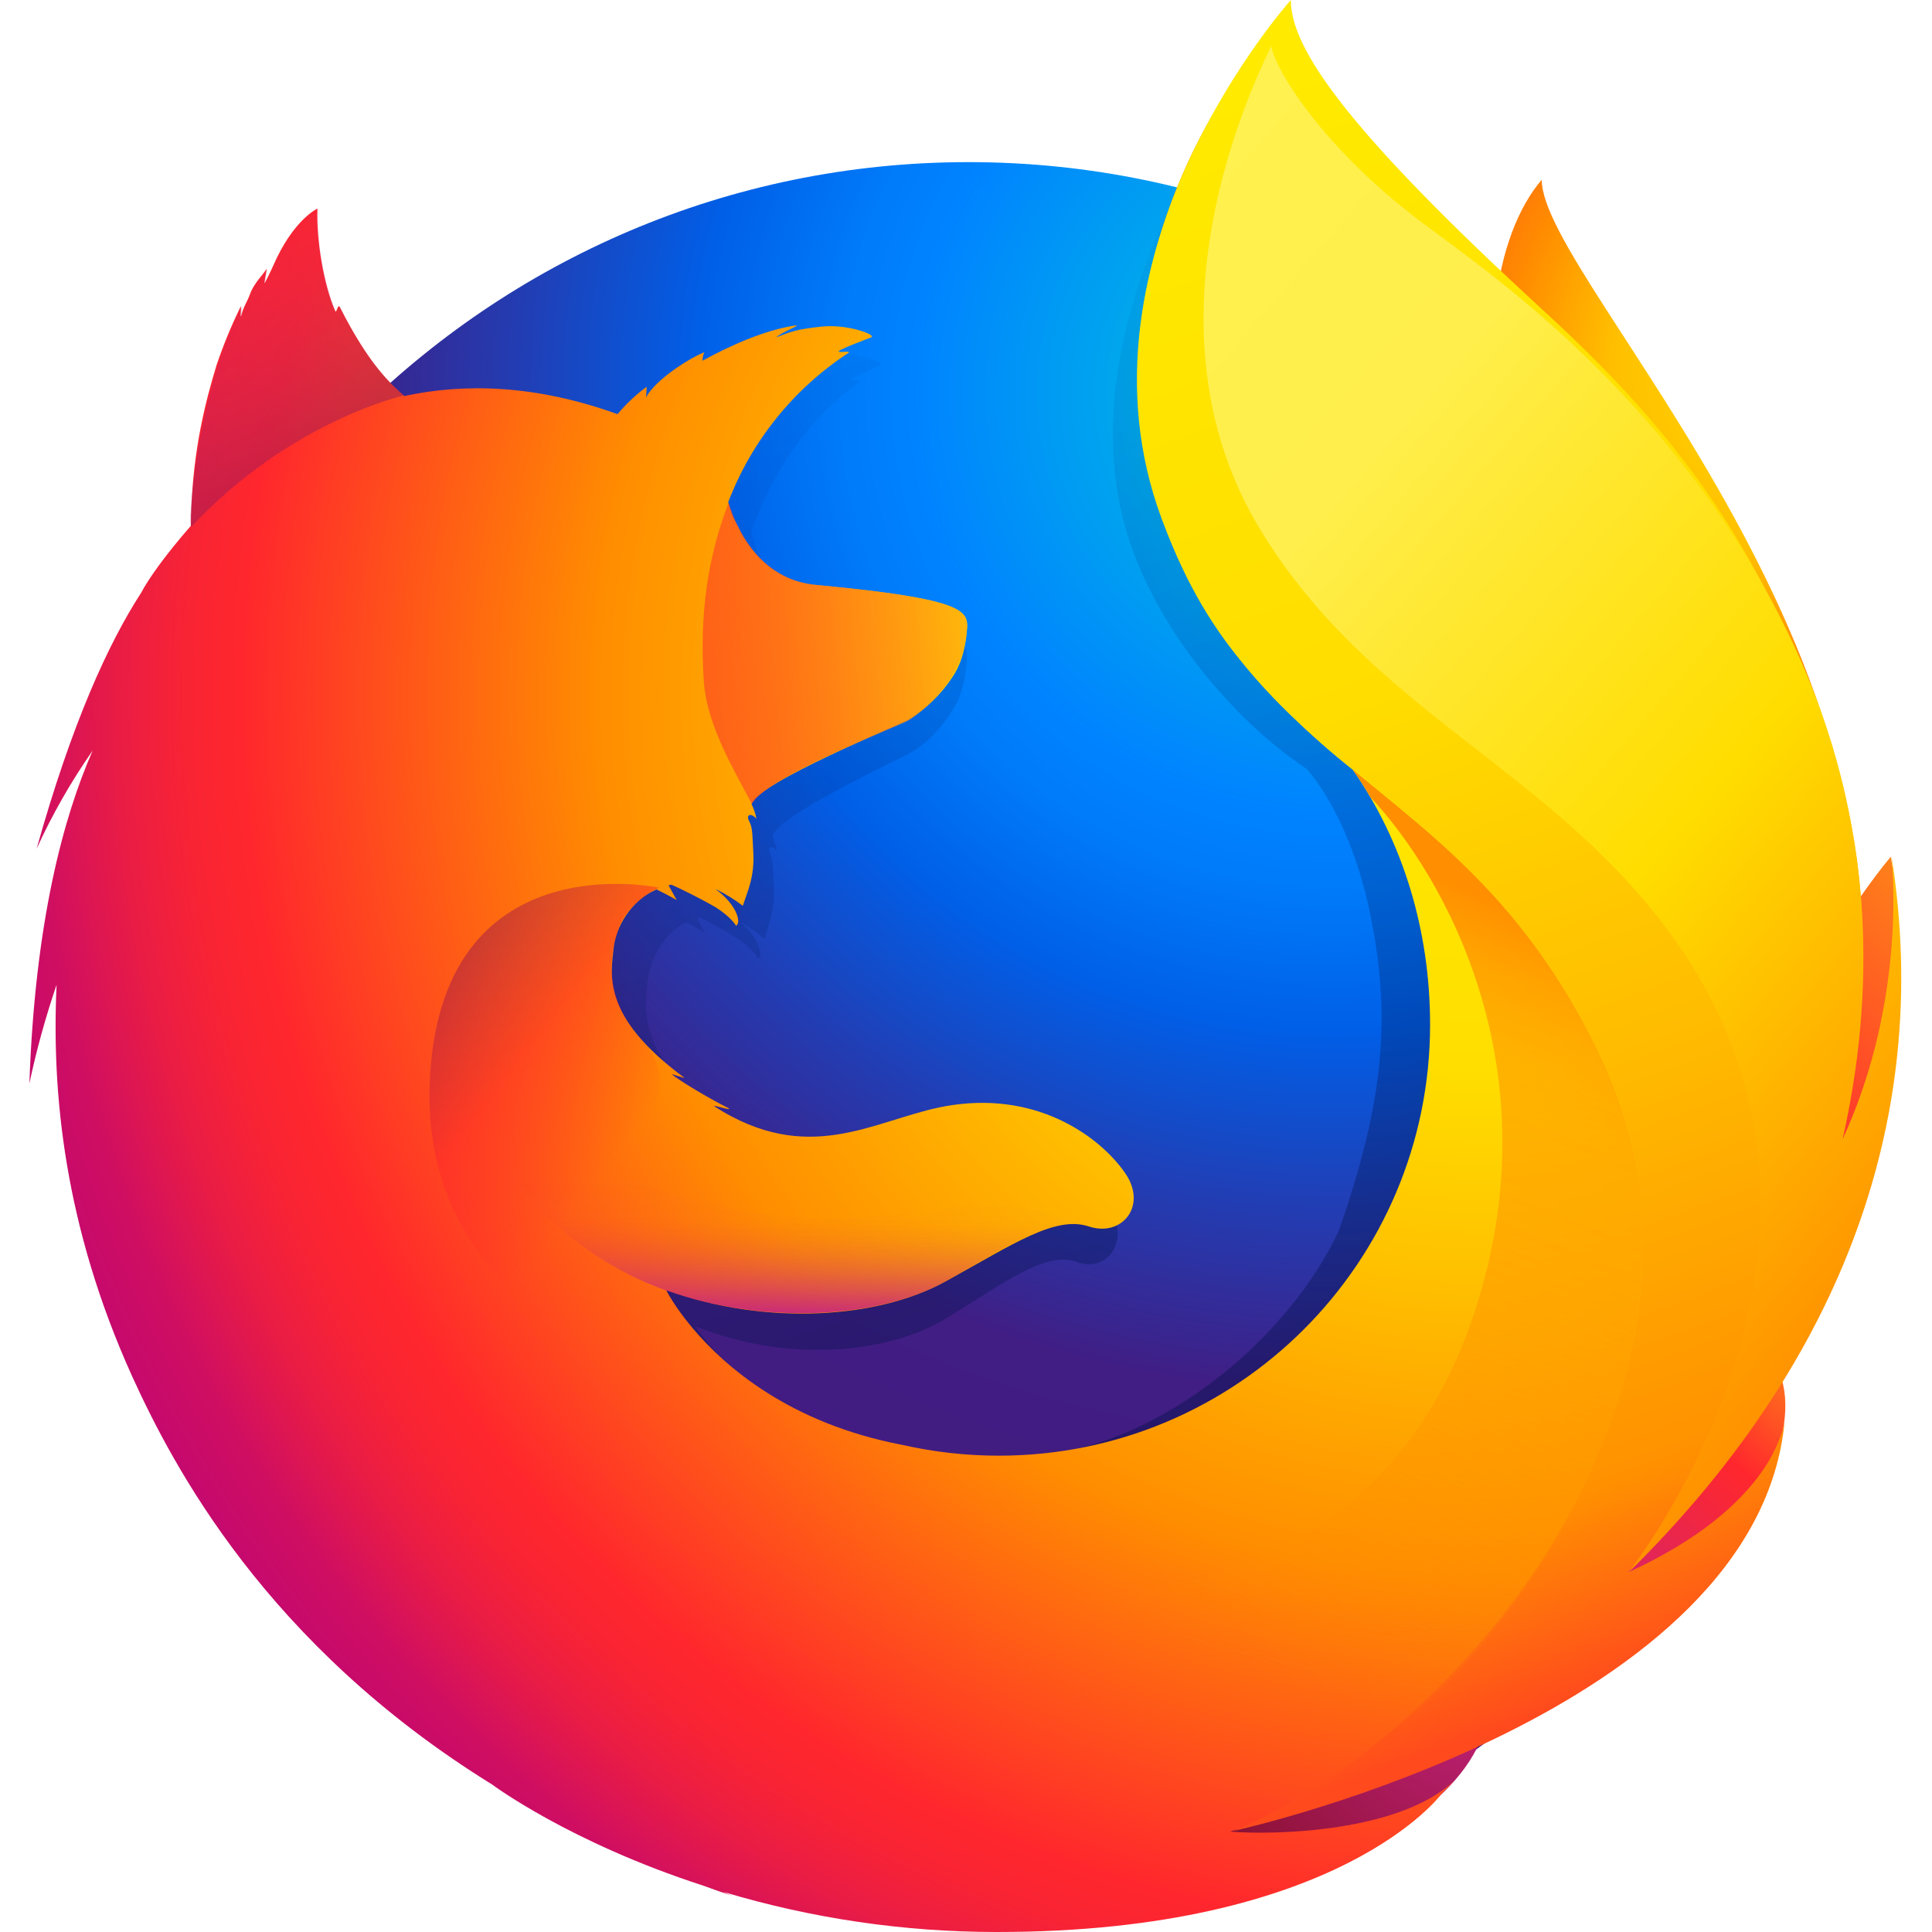
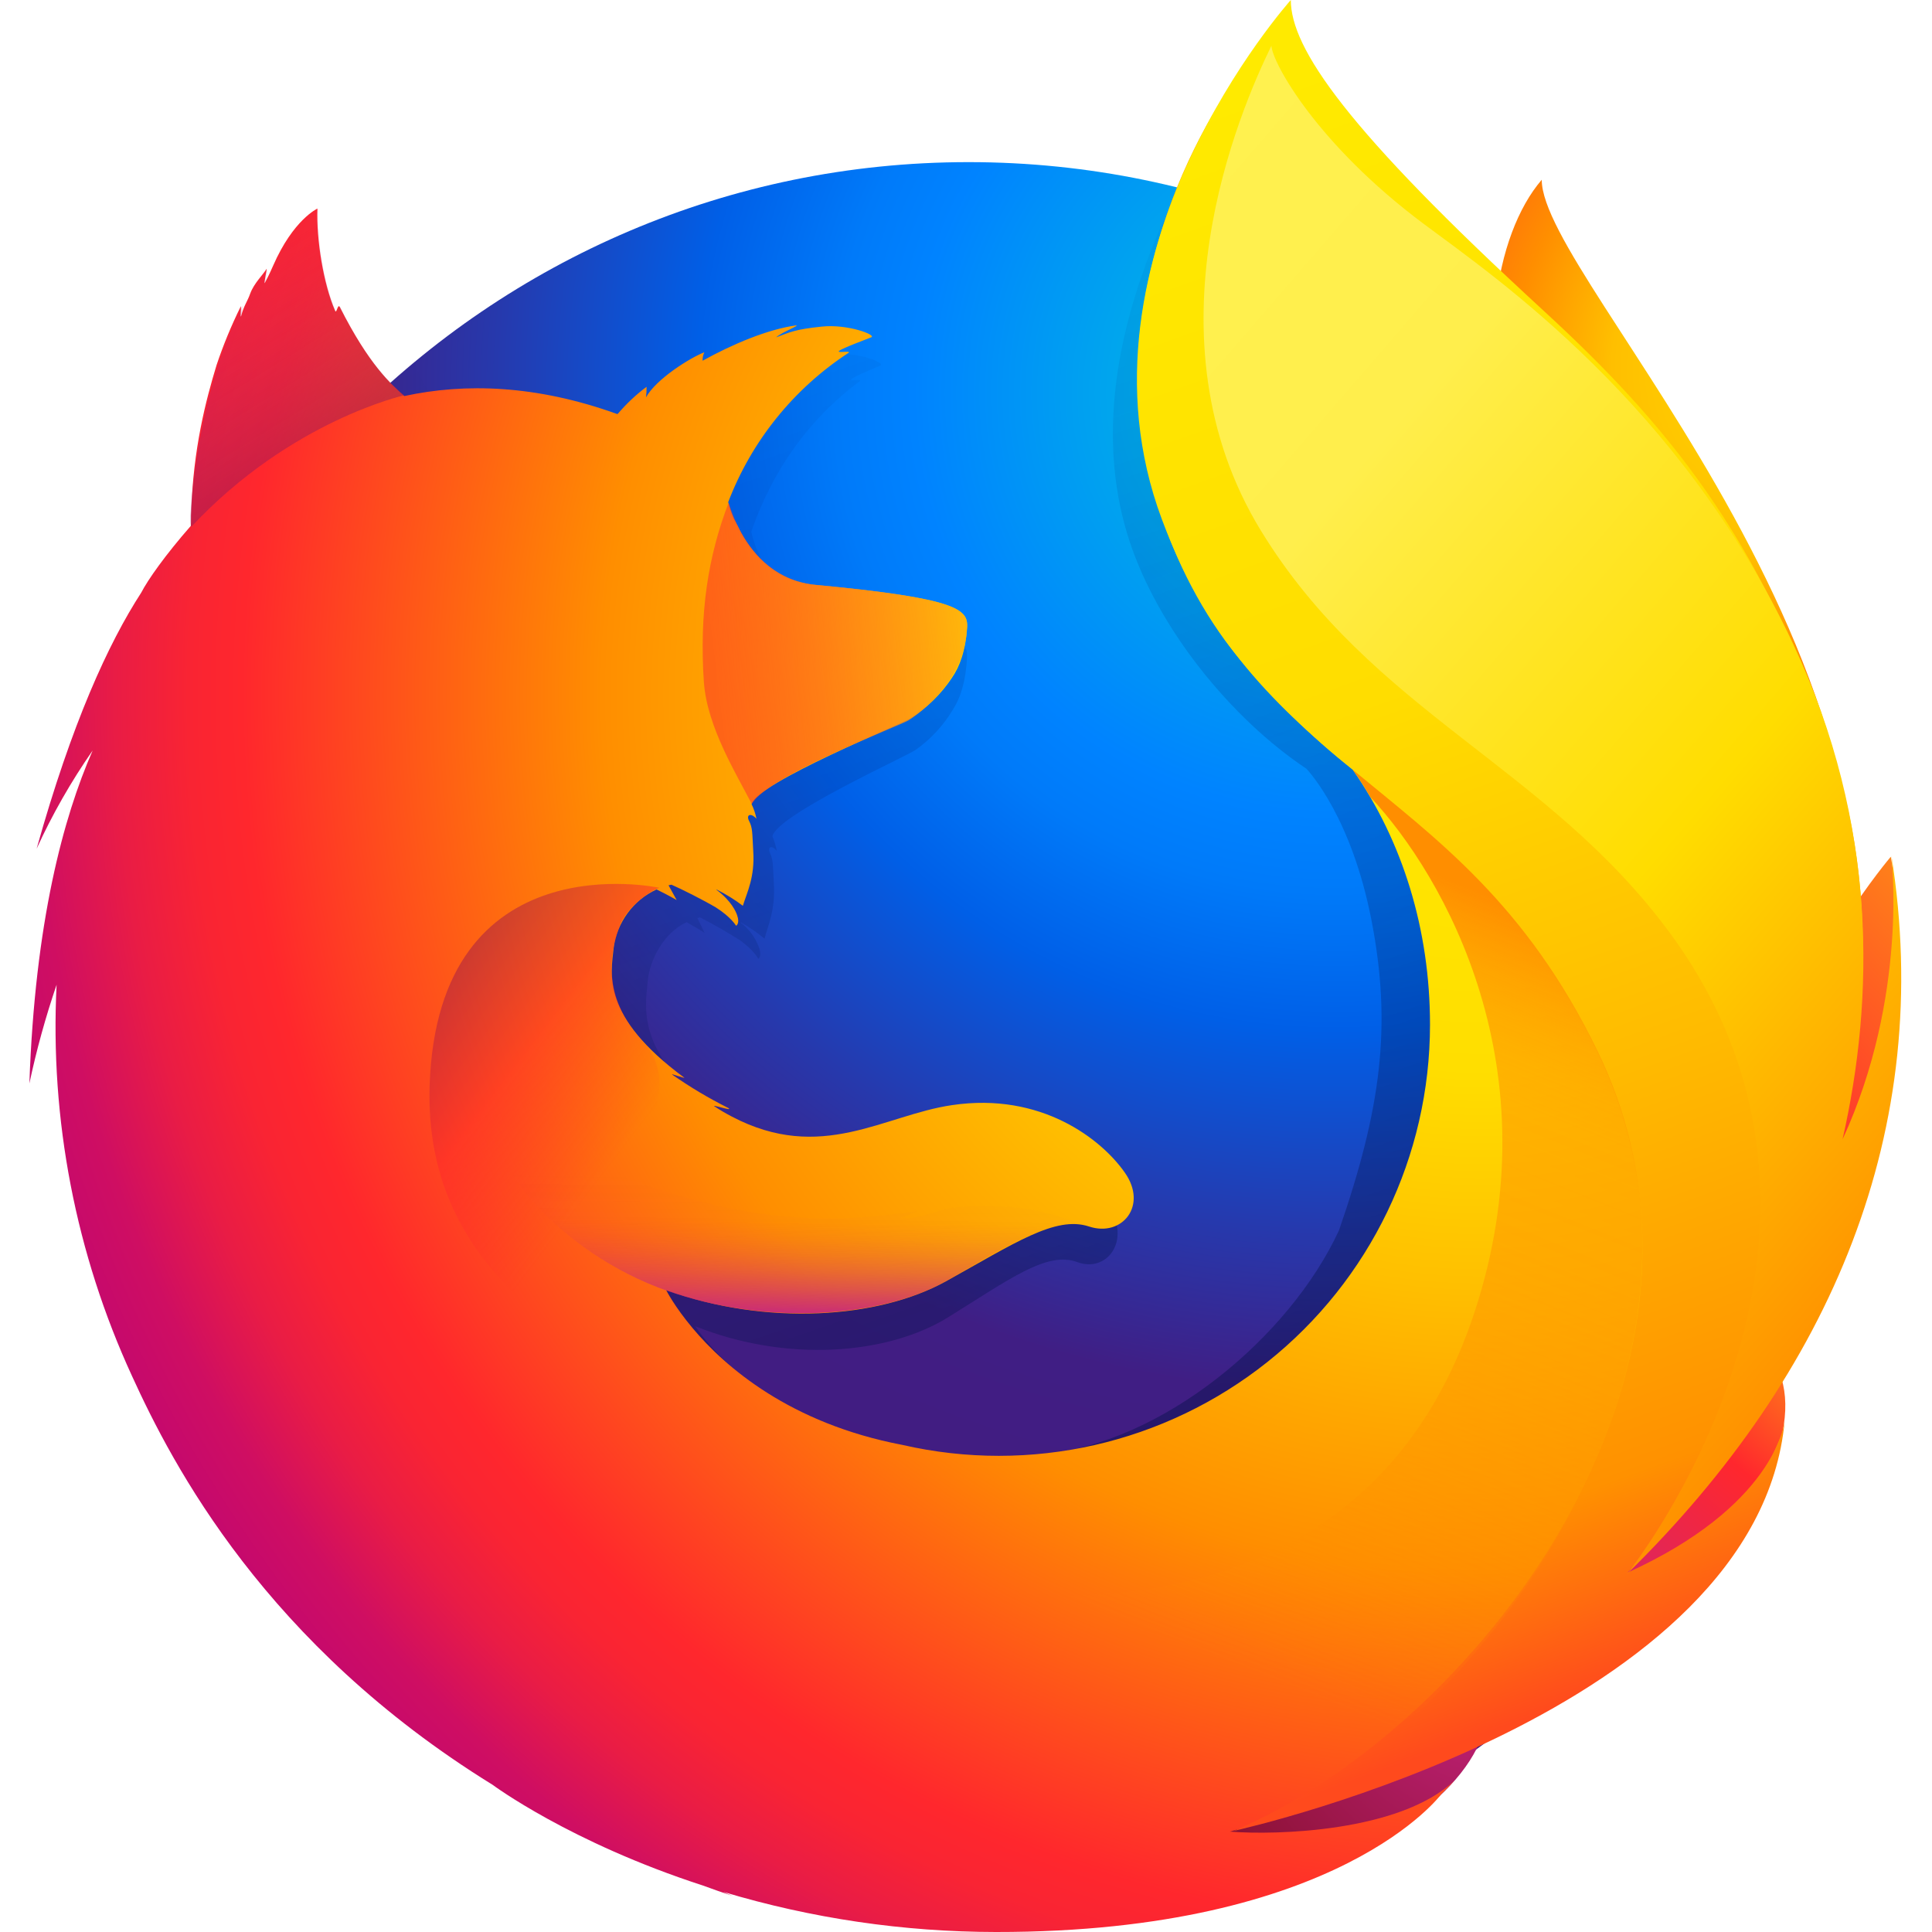
- <svg xmlns="http://www.w3.org/2000/svg" width="24" height="24" viewBox="0 0 24 24">
+ <svg xmlns="http://www.w3.org/2000/svg" width="24" height="24">
  <defs>
-     <radialGradient id="firefox_svg-a" cx="82.859%" cy="18.698%" r="181.023%" fx="82.859%" fy="18.698%" gradientTransform="matrix(1 0 0 .36288 0 .12)">
+     <radialGradient id="a" cx="82.859%" cy="18.698%" r="181.023%" fx="82.859%" fy="18.698%" gradientTransform="matrix(1 0 0 .36288 0 .12)">
      <stop offset="0%" stop-color="#FFDE00" />
      <stop offset="28%" stop-color="#FFBF00" />
      <stop offset="42.9%" stop-color="#FF8E00" />
      <stop offset="76.9%" stop-color="#FF272D" />
      <stop offset="87.2%" stop-color="#E0255A" />
      <stop offset="95.3%" stop-color="#CC2477" />
      <stop offset="100%" stop-color="#C42482" />
    </radialGradient>
-     <radialGradient id="firefox_svg-b" cx="70.449%" cy="13.007%" r="109.56%" fx="70.449%" fy="13.007%" gradientTransform="matrix(.99993 -.01161 .01167 .99463 -.001 .009)">
+     <radialGradient id="b" cx="70.449%" cy="13.007%" r="109.56%" fx="70.449%" fy="13.007%" gradientTransform="matrix(.99993 -.01161 .01167 .99463 -.001 .009)">
      <stop offset="0%" stop-color="#00CCDA" />
      <stop offset="22%" stop-color="#0083FF" />
      <stop offset="26.1%" stop-color="#007AF9" />
      <stop offset="33%" stop-color="#0060E8" />
      <stop offset="33.3%" stop-color="#005FE7" />
      <stop offset="43.8%" stop-color="#2639AD" />
      <stop offset="52.2%" stop-color="#401E84" />
      <stop offset="100%" stop-color="#4A1475" />
    </radialGradient>
-     <linearGradient id="firefox_svg-c" x1="57.339%" x2="35.146%" y1="75.22%" y2="6.805%">
+     <linearGradient id="c" x1="57.339%" x2="35.146%" y1="75.22%" y2="6.805%">
      <stop offset="0%" stop-color="#000F43" stop-opacity=".4" />
      <stop offset="48.5%" stop-color="#001962" stop-opacity=".173" />
      <stop offset="100%" stop-color="#002079" stop-opacity="0" />
    </linearGradient>
-     <radialGradient id="firefox_svg-d" cx="130.293%" cy="-15.673%" r="139.815%" fx="130.293%" fy="-15.673%" gradientTransform="matrix(.92332 0 0 1 .1 0)">
+     <radialGradient id="d" cx="130.293%" cy="-15.673%" r="139.815%" fx="130.293%" fy="-15.673%" gradientTransform="matrix(.92332 0 0 1 .1 0)">
      <stop offset="0%" stop-color="#FFEA00" />
      <stop offset="49.7%" stop-color="#FF272D" />
      <stop offset="100%" stop-color="#C42482" />
    </radialGradient>
-     <linearGradient id="firefox_svg-e" x1="109.638%" x2="58.396%" y1="-16.193%" y2="74.642%">
+     <linearGradient id="e" x1="109.638%" x2="58.396%" y1="-16.193%" y2="74.642%">
      <stop offset="0%" stop-color="#FF9714" />
      <stop offset="100%" stop-color="#FF2530" />
    </linearGradient>
-     <radialGradient id="firefox_svg-f" cx="100%" cy="16.872%" r="198.414%" fx="100%" fy="16.872%" gradientTransform="matrix(-.504 .32778 -.17486 -.94475 1.534 0)">
+     <radialGradient id="f" cx="100%" cy="16.872%" r="198.414%" fx="100%" fy="16.872%" gradientTransform="matrix(-.504 .32778 -.17486 -.94475 1.534 0)">
      <stop offset="0%" stop-color="#C6237F" />
      <stop offset="100%" stop-color="#620500" />
    </radialGradient>
-     <radialGradient id="firefox_svg-g" cx="79.667%" cy="34.895%" r="89.668%" fx="79.667%" fy="34.895%" gradientTransform="matrix(1 0 0 .95947 0 .014)">
+     <radialGradient id="g" cx="79.667%" cy="34.895%" r="89.668%" fx="79.667%" fy="34.895%" gradientTransform="matrix(1 0 0 .95947 0 .014)">
      <stop offset="0%" stop-color="#FFEA00" />
      <stop offset="23.1%" stop-color="#FFDE00" />
      <stop offset="36.5%" stop-color="#FFBF00" />
      <stop offset="54.1%" stop-color="#FF8E00" />
      <stop offset="76.3%" stop-color="#FF272D" />
      <stop offset="79.6%" stop-color="#F92433" />
      <stop offset="84.1%" stop-color="#E91C45" />
      <stop offset="89.3%" stop-color="#CF0E62" />
      <stop offset="100%" stop-color="#B5007F" />
    </radialGradient>
-     <linearGradient id="firefox_svg-h" x1="20.213%" x2="33.813%" y1="3.248%" y2="97.268%">
+     <linearGradient id="h" x1="20.213%" x2="33.813%" y1="3.248%" y2="97.268%">
      <stop offset="0%" stop-color="#FFEA00" />
      <stop offset="38.164%" stop-color="#FD0" />
      <stop offset="64.693%" stop-color="#FFBA00" />
      <stop offset="88.066%" stop-color="#FF9100" />
      <stop offset="100%" stop-color="#FF4A1D" />
    </linearGradient>
-     <linearGradient id="firefox_svg-i" x1="-121.603%" x2="143.041%" y1="64.455%" y2="27.48%">
+     <linearGradient id="i" x1="-121.603%" x2="143.041%" y1="64.455%" y2="27.48%">
      <stop offset="0%" stop-color="#C42482" stop-opacity=".5" />
      <stop offset="47.4%" stop-color="#FF272D" stop-opacity=".5" />
      <stop offset="48.6%" stop-color="#FF2C2C" stop-opacity=".513" />
      <stop offset="67.5%" stop-color="#FF7A1A" stop-opacity=".72" />
      <stop offset="82.9%" stop-color="#FFB20D" stop-opacity=".871" />
      <stop offset="94.2%" stop-color="#FFD605" stop-opacity=".964" />
      <stop offset="100%" stop-color="#FFE302" />
    </linearGradient>
-     <linearGradient id="firefox_svg-j" x1="56.498%" x2="19.49%" y1="94.893%" y2="5.478%">
+     <linearGradient id="j" x1="56.498%" x2="19.49%" y1="94.893%" y2="5.478%">
      <stop offset="0%" stop-color="#891551" stop-opacity=".6" />
      <stop offset="100%" stop-color="#C42482" stop-opacity="0" />
    </linearGradient>
-     <linearGradient id="firefox_svg-k" x1="8.239%" x2="47.914%" y1="6.892%" y2="47.886%">
+     <linearGradient id="k" x1="8.239%" x2="47.914%" y1="6.892%" y2="47.886%">
      <stop offset="0%" stop-color="#891551" stop-opacity=".5" />
      <stop offset="48.4%" stop-color="#FF272D" stop-opacity=".5" />
      <stop offset="100%" stop-color="#FF272D" stop-opacity="0" />
    </linearGradient>
-     <linearGradient id="firefox_svg-l" x1="47.509%" x2="50%" y1="102.675%" y2="32.97%">
+     <linearGradient id="l" x1="47.509%" x2="50%" y1="102.675%" y2="32.97%">
      <stop offset="0%" stop-color="#C42482" />
      <stop offset="8.3%" stop-color="#C42482" stop-opacity=".81" />
      <stop offset="20.6%" stop-color="#C42482" stop-opacity=".565" />
      <stop offset="32.8%" stop-color="#C42482" stop-opacity=".362" />
      <stop offset="44.7%" stop-color="#C42482" stop-opacity=".204" />
      <stop offset="56.2%" stop-color="#C42482" stop-opacity=".091" />
      <stop offset="67.3%" stop-color="#C42482" stop-opacity=".023" />
      <stop offset="100%" stop-color="#C42482" stop-opacity="0" />
    </linearGradient>
-     <linearGradient id="firefox_svg-m" x1="6.334%" x2="58.667%" y1="1.647%" y2="101.667%">
+     <linearGradient id="m" x1="6.334%" x2="58.667%" y1="1.647%" y2="101.667%">
      <stop offset="0%" stop-color="#FFF14F" />
      <stop offset="26.8%" stop-color="#FFEE4C" />
      <stop offset="47.997%" stop-color="#FFE421" />
      <stop offset="64.365%" stop-color="#FD0" />
      <stop offset="100%" stop-color="#FF9100" />
    </linearGradient>
-     <linearGradient id="firefox_svg-n" x1="71.789%" x2="42.746%" y1="7.159%" y2="81.948%">
+     <linearGradient id="n" x1="71.789%" x2="42.746%" y1="7.159%" y2="81.948%">
      <stop offset="0%" stop-color="#FF8E00" />
      <stop offset="4%" stop-color="#FF8E00" stop-opacity=".858" />
      <stop offset="8.4%" stop-color="#FF8E00" stop-opacity=".729" />
      <stop offset="13%" stop-color="#FF8E00" stop-opacity=".628" />
      <stop offset="17.8%" stop-color="#FF8E00" stop-opacity=".557" />
      <stop offset="22.7%" stop-color="#FF8E00" stop-opacity=".514" />
      <stop offset="28.2%" stop-color="#FF8E00" stop-opacity=".5" />
      <stop offset="38.9%" stop-color="#FF8E00" stop-opacity=".478" />
      <stop offset="52.4%" stop-color="#FF8E00" stop-opacity=".416" />
      <stop offset="67.6%" stop-color="#FF8E00" stop-opacity=".314" />
      <stop offset="83.8%" stop-color="#FF8E00" stop-opacity=".172" />
      <stop offset="100%" stop-color="#FF8E00" stop-opacity="0" />
    </linearGradient>
  </defs>
-   <g fill="none" transform="translate(.365)">
-     <path fill="url(#firefox_svg-a)" d="M18.787,2.233 C18.203,2.913 17.931,4.444 18.524,5.995 C19.116,7.547 20.024,7.21 20.589,8.792 C21.336,10.88 20.989,13.685 20.989,13.685 C20.989,13.685 21.887,16.285 22.512,13.523 C23.897,8.335 18.787,3.511 18.787,2.233 Z" />
-     <path fill="url(#firefox_svg-b)" d="M11.66,23.772 C17.642,23.772 22.487,18.9 22.487,12.893 C22.487,6.886 17.642,2.014 11.666,2.014 C5.691,2.014 0.845,6.886 0.845,12.893 C0.834,18.906 5.685,23.772 11.66,23.772 Z" />
-     <path fill="url(#firefox_svg-c)" d="M19.773,19.601 C19.539,19.766 19.293,19.914 19.038,20.044 C19.376,19.549 19.688,19.037 19.972,18.509 C20.203,18.253 20.414,18.005 20.586,17.737 C20.67,17.605 20.765,17.442 20.865,17.253 C21.473,16.158 22.143,14.386 22.162,12.566 L22.162,12.561 C22.162,12.516 22.163,12.471 22.162,12.427 C22.165,11.97 22.119,11.514 22.023,11.067 C22.028,11.102 22.032,11.137 22.036,11.172 C22.031,11.145 22.026,11.118 22.021,11.091 C22.03,11.14 22.037,11.188 22.045,11.237 C22.169,12.291 22.08,13.319 21.638,14.077 C21.631,14.088 21.623,14.098 21.616,14.109 C21.846,12.957 21.923,11.685 21.667,10.412 C21.667,10.412 21.565,9.793 20.805,7.913 C20.367,6.831 19.589,5.944 18.902,5.298 C18.3,4.553 17.753,4.053 17.451,3.736 C16.822,3.073 16.558,2.576 16.449,2.251 C16.355,2.204 15.153,1.036 15.058,0.992 C14.533,1.805 12.883,4.35 13.668,6.727 C14.024,7.805 14.923,8.923 15.865,9.55 C15.906,9.597 16.425,10.161 16.672,11.432 C16.927,12.745 16.793,13.77 16.268,15.285 C15.652,16.615 14.072,17.929 12.592,18.063 C9.429,18.351 8.271,16.475 8.271,16.475 C9.402,16.927 10.651,16.833 11.411,16.364 C12.177,15.89 12.64,15.539 13.016,15.678 C13.387,15.815 13.682,15.415 13.417,15 C12.999,14.356 12.237,14.024 11.481,14.157 C10.714,14.282 10.012,14.889 9.007,14.301 C8.942,14.263 8.879,14.222 8.819,14.177 C8.752,14.134 9.034,14.244 8.968,14.194 C8.773,14.088 8.427,13.857 8.337,13.774 C8.322,13.761 8.489,13.827 8.474,13.814 C7.534,13.04 7.652,12.518 7.681,12.19 C7.705,11.928 7.875,11.592 8.163,11.456 C8.302,11.531 8.388,11.589 8.388,11.589 C8.388,11.589 8.329,11.468 8.297,11.404 C8.308,11.4 8.319,11.401 8.33,11.396 C8.444,11.451 8.696,11.594 8.828,11.681 C9,11.802 9.055,11.911 9.055,11.911 C9.055,11.911 9.101,11.886 9.067,11.78 C9.055,11.736 9.003,11.598 8.832,11.458 L8.843,11.46 C8.945,11.518 9.042,11.585 9.132,11.661 C9.18,11.485 9.267,11.303 9.248,10.975 C9.236,10.745 9.241,10.686 9.201,10.597 C9.165,10.521 9.221,10.491 9.284,10.57 C9.273,10.508 9.255,10.448 9.23,10.39 L9.231,10.384 C9.31,10.11 10.896,9.397 11.011,9.314 C11.201,9.179 11.36,9.006 11.478,8.806 C11.566,8.666 11.632,8.468 11.648,8.169 C11.657,7.954 11.557,7.81 9.953,7.642 C9.514,7.599 9.257,7.281 9.111,6.988 C9.084,6.925 9.057,6.867 9.03,6.81 C9.004,6.743 8.983,6.675 8.967,6.605 C9.23,5.852 9.67,5.215 10.318,4.734 C10.353,4.702 10.177,4.742 10.212,4.71 C10.253,4.672 10.522,4.564 10.573,4.54 C10.635,4.511 10.307,4.372 10.018,4.405 C9.724,4.439 9.661,4.474 9.504,4.54 C9.57,4.475 9.777,4.39 9.728,4.391 C9.411,4.44 9.017,4.624 8.679,4.833 C8.679,4.797 8.686,4.76 8.7,4.727 C8.543,4.794 8.157,5.063 8.045,5.291 C8.049,5.248 8.052,5.204 8.051,5.16 C7.931,5.259 7.823,5.372 7.729,5.497 L7.723,5.502 C6.812,5.135 6.01,5.111 5.332,5.276 C5.183,5.127 5.111,5.236 4.773,4.494 C4.75,4.449 4.791,4.538 4.773,4.494 C4.718,4.35 4.807,4.686 4.773,4.494 C4.205,4.942 3.458,5.449 3.099,5.808 C3.095,5.822 3.518,5.688 3.099,5.808 C2.953,5.85 2.963,5.937 2.94,6.723 C2.935,6.782 2.94,6.849 2.935,6.903 C2.649,7.268 2.453,7.577 2.38,7.737 C2.009,8.375 1.601,9.371 1.205,10.946 C1.38,10.519 1.59,10.107 1.834,9.716 C1.505,10.552 1.187,11.864 1.124,13.886 C1.203,13.469 1.305,13.056 1.429,12.65 C1.352,14.327 1.641,16 2.277,17.554 C2.504,18.111 2.88,18.955 3.521,19.881 C5.534,21.999 8.373,23.317 11.518,23.317 C14.8,23.317 17.747,21.881 19.773,19.601 Z" />
-     <path fill="url(#firefox_svg-d)" d="M17.344,21.139 C21.316,20.679 23.075,16.586 20.817,16.505 C18.777,16.44 15.462,21.356 17.344,21.139 Z" />
-     <path fill="url(#firefox_svg-e)" d="M21.103,15.669 C23.836,14.078 23.123,10.643 23.123,10.643 C23.123,10.643 22.068,11.868 21.352,13.821 C20.644,15.755 19.459,16.63 21.103,15.669 Z" />
-     <path fill="url(#firefox_svg-f)" d="M12.426,23.172 C16.237,24.388 19.512,21.386 17.493,20.384 C15.657,19.48 10.618,22.597 12.426,23.172 Z" />
-     <path fill="url(#firefox_svg-g)" d="M21.387,17.128 C21.479,16.997 21.605,16.578 21.715,16.391 C22.388,15.305 22.393,14.439 22.393,14.419 C22.799,12.389 22.762,11.561 22.512,10.028 C22.311,8.794 21.431,7.026 20.669,6.174 C19.884,5.297 20.437,5.583 19.677,4.942 C19.01,4.203 18.364,3.472 18.012,3.177 C15.469,1.051 15.526,0.599 15.575,0.522 C15.567,0.531 15.555,0.545 15.539,0.563 C15.509,0.442 15.488,0.341 15.488,0.341 C15.488,0.341 14.098,1.732 13.805,4.049 C13.614,5.561 14.18,7.138 15,8.146 C15.427,8.669 15.909,9.143 16.439,9.561 L16.439,9.56 C17.059,10.45 17.4,11.548 17.4,12.729 C17.4,15.686 15.001,18.083 12.042,18.083 C11.639,18.083 11.237,18.038 10.844,17.949 C9.448,17.683 8.642,16.978 8.24,16.5 C8.009,16.226 7.911,16.027 7.911,16.027 C9.162,16.475 10.545,16.381 11.386,15.916 C12.234,15.447 12.746,15.098 13.163,15.236 C13.573,15.372 13.899,14.975 13.606,14.564 C13.319,14.153 12.572,13.565 11.463,13.728 C10.615,13.851 9.837,14.454 8.725,13.87 C8.654,13.833 8.584,13.792 8.517,13.748 C8.444,13.705 8.755,13.814 8.682,13.764 C8.466,13.659 8.083,13.43 7.984,13.348 C7.967,13.334 8.152,13.401 8.135,13.387 C7.095,12.62 7.225,12.102 7.258,11.777 C7.284,11.517 7.473,11.184 7.791,11.049 C7.945,11.124 8.041,11.181 8.041,11.181 C8.041,11.181 7.975,11.061 7.94,10.998 C7.952,10.993 7.964,10.994 7.976,10.99 C8.102,11.044 8.38,11.185 8.527,11.272 C8.718,11.392 8.779,11.5 8.779,11.5 C8.779,11.5 8.829,11.475 8.792,11.37 C8.778,11.327 8.72,11.19 8.531,11.051 L8.543,11.053 C8.655,11.11 8.763,11.176 8.863,11.252 C8.917,11.078 9.013,10.897 8.992,10.572 C8.979,10.344 8.985,10.285 8.94,10.197 C8.9,10.121 8.962,10.092 9.032,10.171 C9.02,10.109 9,10.048 8.972,9.991 L8.973,9.986 C9.06,9.714 10.815,9.007 10.943,8.924 C11.149,8.795 11.325,8.624 11.46,8.421 C11.557,8.282 11.631,8.086 11.649,7.79 C11.655,7.656 11.613,7.55 11.149,7.449 C10.87,7.388 10.438,7.329 9.772,7.267 C9.287,7.224 9.002,6.909 8.84,6.618 C8.811,6.555 8.78,6.498 8.75,6.442 C8.722,6.376 8.699,6.308 8.681,6.238 C8.972,5.477 9.495,4.828 10.176,4.383 C10.215,4.351 10.02,4.391 10.059,4.359 C10.104,4.322 10.402,4.214 10.458,4.19 C10.527,4.161 10.164,4.023 9.844,4.057 C9.519,4.09 9.449,4.125 9.276,4.191 C9.348,4.126 9.577,4.042 9.523,4.042 C9.172,4.091 8.736,4.274 8.362,4.481 C8.362,4.444 8.369,4.408 8.385,4.376 C8.211,4.442 7.784,4.709 7.66,4.935 C7.665,4.892 7.667,4.848 7.667,4.805 C7.536,4.902 7.416,5.014 7.311,5.139 L7.304,5.144 C6.296,4.78 5.408,4.757 4.657,4.92 C4.493,4.772 4.229,4.549 3.855,3.813 C3.83,3.768 3.816,3.904 3.797,3.86 C3.651,3.523 3.564,2.972 3.578,2.591 C3.578,2.591 3.278,2.728 3.029,3.3 C2.983,3.403 2.953,3.459 2.924,3.516 C2.91,3.533 2.954,3.328 2.947,3.339 C2.904,3.412 2.792,3.515 2.743,3.647 C2.709,3.745 2.662,3.8 2.632,3.922 L2.625,3.934 C2.622,3.898 2.634,3.785 2.625,3.808 C2.509,4.044 2.409,4.287 2.325,4.536 C2.191,4.976 2.035,5.575 2.011,6.355 C2.005,6.414 2.01,6.48 2.005,6.533 C1.688,6.895 1.472,7.202 1.39,7.361 C0.98,7.994 0.528,8.981 0.09,10.543 C0.285,10.116 0.518,9.708 0.786,9.324 C0.422,10.153 0.07,11.454 0,13.459 C0.088,13.044 0.201,12.635 0.338,12.233 C0.275,13.57 0.431,15.227 1.276,17.096 C1.778,18.196 2.933,20.429 5.755,22.172 L5.754,22.172 C5.754,22.172 6.714,22.887 8.365,23.422 C8.487,23.467 8.61,23.51 8.736,23.552 C8.697,23.537 8.658,23.52 8.621,23.502 C9.72,23.832 10.86,23.999 12.007,24 C16.279,24.004 17.539,22.288 17.539,22.288 C17.539,22.288 17.535,22.291 17.527,22.297 C17.587,22.24 17.645,22.181 17.701,22.12 C17.027,22.757 15.488,22.799 14.913,22.753 C15.894,22.465 16.54,22.221 17.796,21.74 C17.943,21.686 18.093,21.624 18.246,21.554 C18.263,21.547 18.28,21.539 18.296,21.531 C18.327,21.517 18.357,21.503 18.388,21.489 C19,21.2 19.575,20.84 20.101,20.416 C21.362,19.408 21.637,18.426 21.78,17.779 C21.76,17.841 21.698,17.986 21.654,18.079 C21.329,18.774 20.609,19.2 19.827,19.566 C20.199,19.078 20.544,18.569 20.861,18.043 C21.116,17.79 21.196,17.394 21.387,17.128 Z" />
-     <path fill="url(#firefox_svg-h)" d="M19.852,19.536 C20.366,18.969 20.828,18.321 21.177,17.586 C22.077,15.693 23.469,12.547 22.373,9.261 C21.507,6.664 20.317,5.244 18.807,3.857 C16.355,1.604 15.67,0.598 15.67,0 C15.67,0 12.839,3.156 14.067,6.448 C15.295,9.74 17.81,9.62 19.474,13.055 C21.432,17.098 17.89,21.509 14.96,22.744 C15.14,22.704 21.472,21.271 21.805,17.649 C21.797,17.716 21.654,18.717 19.852,19.536 Z" />
-     <path fill="url(#firefox_svg-i)" d="M11.649,7.79 C11.658,7.576 11.547,7.432 9.778,7.266 C9.051,7.199 8.772,6.526 8.687,6.243 C8.428,6.915 8.321,7.621 8.379,8.474 C8.418,9.033 8.794,9.633 8.973,9.986 C8.973,9.986 9.013,9.934 9.031,9.915 C9.369,9.563 10.786,9.026 10.919,8.95 C11.066,8.858 11.624,8.45 11.649,7.79 Z" />
-     <path fill="url(#firefox_svg-j)" d="M3.861,3.816 C3.836,3.772 3.822,3.908 3.803,3.864 C3.658,3.527 3.569,2.981 3.59,2.595 C3.59,2.595 3.29,2.732 3.041,3.304 C2.995,3.407 2.965,3.464 2.936,3.52 C2.922,3.537 2.966,3.333 2.959,3.344 C2.916,3.417 2.804,3.519 2.756,3.646 C2.716,3.749 2.674,3.804 2.643,3.933 C2.634,3.967 2.653,3.778 2.645,3.801 C2.066,4.919 1.956,6.609 2.017,6.538 C3.248,5.223 4.659,4.911 4.659,4.911 C4.509,4.801 4.183,4.481 3.861,3.816 L3.861,3.816 Z" />
-     <path fill="url(#firefox_svg-k)" d="M8.533,17.563 C6.832,16.837 4.899,15.813 4.972,13.487 C5.071,10.423 7.829,11.029 7.829,11.029 C7.725,11.054 7.447,11.252 7.348,11.463 C7.244,11.727 7.054,12.324 7.63,12.949 C8.534,13.929 5.771,15.274 10.036,17.816 C10.144,17.875 9.036,17.781 8.533,17.563 L8.533,17.563 Z" />
-     <path fill="url(#firefox_svg-l)" d="M7.929,16.037 C9.135,16.456 10.539,16.383 11.38,15.918 C11.943,15.605 12.666,15.103 13.11,15.227 C12.725,15.074 12.434,15.003 12.083,14.986 C12.024,14.986 11.952,14.985 11.887,14.978 C11.759,14.978 11.63,14.985 11.503,14.999 C11.286,15.019 11.045,15.156 10.826,15.134 C10.814,15.133 11.039,15.042 11.02,15.046 C10.904,15.07 10.778,15.076 10.645,15.092 C10.561,15.102 10.488,15.112 10.404,15.116 C7.892,15.329 5.77,13.754 5.77,13.754 C5.589,14.363 6.579,15.567 7.929,16.037 L7.929,16.037 Z" />
-     <path fill="url(#firefox_svg-m)" d="M19.847,19.552 C22.388,17.058 23.673,14.026 23.13,10.625 C23.13,10.625 23.347,12.369 22.524,14.153 C22.919,12.411 22.965,10.247 21.915,8.007 C20.512,5.016 18.206,3.442 17.326,2.785 C15.992,1.79 15.439,0.777 15.429,0.568 C15.03,1.385 13.825,4.183 15.299,6.593 C16.681,8.85 18.857,9.52 20.38,11.591 C23.187,15.407 19.847,19.552 19.847,19.552 Z" />
-     <path fill="url(#firefox_svg-n)" d="M19.483,13.062 C18.595,11.228 17.487,10.428 16.439,9.561 C16.561,9.732 16.591,9.792 16.659,9.902 C17.581,10.886 18.942,13.284 17.954,16.295 C16.095,21.963 8.658,19.294 7.878,18.544 C8.193,21.825 13.684,23.394 17.259,21.267 C19.293,19.341 20.938,16.068 19.483,13.062 Z" />
+   <g fill="none">
+     <path fill="url(#a)" d="M18.787 2.233c-.584.68-.856 2.21-.263 3.762.592 1.552 1.5 1.215 2.065 2.797.747 2.088.4 4.893.4 4.893s.898 2.6 1.523-.162c1.385-5.188-3.725-10.012-3.725-11.29z" transform="translate(.365)" />
+     <path fill="url(#b)" d="M11.66 23.772c5.982 0 10.827-4.872 10.827-10.88 0-6.006-4.845-10.878-10.82-10.878C5.69 2.014.844 6.886.844 12.893c-.011 6.013 4.84 10.879 10.815 10.879z" transform="translate(.365)" />
+     <path fill="url(#c)" d="M19.773 19.6c-.234.166-.48.314-.735.444.338-.495.65-1.007.934-1.535.23-.256.442-.504.614-.772a7.2 7.2 0 0 0 .279-.484c.608-1.095 1.278-2.867 1.297-4.687v-.005-.134a6.283 6.283 0 0 0-.14-1.36c.006.035.01.07.014.105l-.015-.081.024.146c.124 1.054.035 2.082-.407 2.84l-.022.032c.23-1.152.307-2.424.051-3.697 0 0-.102-.62-.862-2.499-.438-1.082-1.216-1.969-1.903-2.615-.602-.745-1.149-1.245-1.45-1.562-.63-.663-.894-1.16-1.003-1.485-.094-.047-1.296-1.215-1.391-1.259-.525.813-2.175 3.358-1.39 5.735.356 1.078 1.255 2.196 2.197 2.823.041.047.56.61.807 1.882.255 1.313.12 2.338-.404 3.853-.616 1.33-2.196 2.644-3.676 2.778-3.163.288-4.32-1.588-4.32-1.588 1.13.452 2.38.358 3.139-.11.766-.475 1.23-.826 1.605-.687.37.137.666-.263.401-.678a1.915 1.915 0 0 0-1.936-.843c-.767.125-1.47.732-2.474.144a2.086 2.086 0 0 1-.188-.124c-.067-.043.215.067.15.017a4.91 4.91 0 0 1-.632-.42c-.015-.013.152.053.137.04-.94-.774-.822-1.296-.793-1.624.024-.262.194-.598.482-.734.139.075.225.133.225.133l-.09-.185c.01-.004.021-.003.032-.008.114.055.366.198.498.285.172.121.227.23.227.23s.046-.025.012-.131a.682.682 0 0 0-.235-.322l.01.002c.103.058.2.125.29.2.048-.175.135-.357.116-.685-.012-.23-.007-.29-.047-.378-.036-.076.02-.106.083-.027a.8.8 0 0 0-.054-.18l.001-.006c.079-.274 1.665-.987 1.78-1.07.19-.135.349-.308.467-.508.088-.14.154-.338.17-.637.009-.215-.091-.359-1.695-.527-.439-.043-.696-.36-.842-.654a4.277 4.277 0 0 0-.081-.178 1.415 1.415 0 0 1-.063-.205c.263-.753.703-1.39 1.35-1.871.036-.032-.14.008-.105-.024.041-.038.31-.146.36-.17.063-.03-.265-.168-.554-.135-.294.034-.357.069-.514.135.066-.065.273-.15.224-.15-.317.05-.711.234-1.049.443 0-.036.007-.073.02-.106-.156.067-.542.336-.654.564.004-.043.007-.087.006-.131-.12.1-.228.212-.322.337l-.006.005c-.91-.367-1.713-.39-2.391-.226-.149-.15-.221-.04-.559-.782-.023-.045.018.044 0 0-.055-.144.034.192 0 0-.568.448-1.315.955-1.674 1.314-.004.014.419-.12 0 0-.146.042-.136.129-.159.915-.005.06 0 .126-.005.18-.286.365-.482.674-.555.834-.371.638-.78 1.634-1.175 3.209.175-.427.385-.839.63-1.23-.33.836-.648 2.148-.711 4.17.08-.417.181-.83.305-1.236-.077 1.677.212 3.35.848 4.904.227.557.603 1.401 1.244 2.327a11 11 0 0 0 7.997 3.436 11.01 11.01 0 0 0 8.255-3.716z" transform="translate(.365)" />
+     <path fill="url(#d)" d="M17.344 21.14c3.972-.46 5.73-4.554 3.473-4.635-2.04-.065-5.355 4.851-3.473 4.634z" transform="translate(.365)" />
+     <path fill="url(#e)" d="M21.103 15.669c2.733-1.59 2.02-5.026 2.02-5.026s-1.055 1.225-1.771 3.178c-.708 1.934-1.893 2.809-.25 1.848z" transform="translate(.365)" />
+     <path fill="url(#f)" d="M12.426 23.172c3.81 1.216 7.086-1.786 5.067-2.788-1.836-.904-6.875 2.213-5.067 2.788z" transform="translate(.365)" />
+     <path fill="url(#g)" d="M21.387 17.128c.092-.131.218-.55.328-.737.673-1.086.678-1.952.678-1.972.406-2.03.37-2.858.12-4.391-.202-1.234-1.082-3.002-1.844-3.854-.785-.877-.232-.591-.992-1.232-.667-.739-1.313-1.47-1.665-1.765C15.469 1.051 15.526.6 15.575.522a2.95 2.95 0 0 0-.036.04c-.03-.12-.051-.22-.051-.22s-1.39 1.39-1.683 3.707c-.191 1.512.375 3.09 1.195 4.097.427.523.91.997 1.439 1.415.62.889.96 1.987.96 3.168a5.356 5.356 0 0 1-6.555 5.22c-1.396-.266-2.202-.97-2.604-1.449-.23-.274-.329-.473-.329-.473 1.251.448 2.634.354 3.475-.11.848-.47 1.36-.819 1.777-.681.41.136.736-.26.443-.672-.287-.41-1.034-1-2.143-.836-.848.123-1.626.726-2.738.142a2.35 2.35 0 0 1-.208-.122c-.073-.043.238.066.165.016a5.518 5.518 0 0 1-.698-.416c-.017-.014.168.053.151.039-1.04-.767-.91-1.285-.877-1.61a.933.933 0 0 1 .533-.728c.154.075.25.132.25.132l-.101-.183c.012-.005.024-.004.036-.008.126.054.404.195.551.282.19.12.252.228.252.228s.05-.025.013-.13c-.014-.043-.072-.18-.26-.319l.011.002c.112.057.22.123.32.199.054-.174.15-.355.129-.68-.013-.228-.007-.287-.052-.375-.04-.076.022-.105.092-.026a.733.733 0 0 0-.06-.18l.001-.005c.087-.272 1.842-.98 1.97-1.062.206-.129.382-.3.517-.503.097-.14.17-.335.189-.631.006-.134-.036-.24-.5-.341-.28-.06-.711-.12-1.377-.182-.485-.043-.77-.358-.932-.65a4 4 0 0 0-.09-.175 1.295 1.295 0 0 1-.069-.204c.29-.76.814-1.41 1.495-1.855.039-.032-.156.008-.117-.024.045-.037.343-.145.399-.169.069-.029-.294-.167-.614-.133-.325.033-.395.068-.568.134.072-.065.301-.15.247-.149-.35.049-.787.232-1.16.439-.001-.037.006-.073.022-.105-.174.066-.601.333-.725.56a.963.963 0 0 0 .007-.131c-.131.097-.25.21-.356.334l-.007.005c-1.008-.364-1.896-.387-2.647-.224-.164-.148-.428-.371-.802-1.107-.025-.045-.039.091-.058.047-.146-.337-.233-.888-.219-1.269 0 0-.3.137-.55.709-.045.103-.075.16-.104.216-.014.017.03-.188.023-.177-.043.073-.155.176-.204.308-.034.098-.081.153-.111.275l-.007.012c-.003-.036.009-.149 0-.126a5.759 5.759 0 0 0-.3.728c-.134.44-.29 1.04-.314 1.819-.006.059 0 .125-.006.178-.317.362-.533.669-.615.828-.41.633-.862 1.62-1.3 3.182.195-.427.428-.835.696-1.22-.364.83-.716 2.131-.786 4.136.088-.415.201-.824.338-1.226a10.38 10.38 0 0 0 .938 4.863c.502 1.1 1.657 3.333 4.479 5.076 0 0 .96.715 2.61 1.25.122.045.245.088.371.13a2.451 2.451 0 0 1-.115-.05c1.099.33 2.239.497 3.386.498 4.272.004 5.532-1.712 5.532-1.712l-.012.009c.06-.057.118-.116.174-.177-.674.637-2.213.679-2.788.633.981-.288 1.627-.532 2.883-1.013.147-.054.297-.116.45-.186l.05-.023.092-.042a8.517 8.517 0 0 0 1.713-1.073c1.261-1.008 1.536-1.99 1.68-2.637-.02.062-.083.207-.127.3-.325.695-1.045 1.121-1.827 1.487.372-.488.717-.997 1.034-1.523.255-.253.335-.65.526-.915z" transform="translate(.365)" />
+     <path fill="url(#h)" d="M19.852 19.536a8.08 8.08 0 0 0 1.325-1.95c.9-1.893 2.292-5.039 1.196-8.325-.866-2.597-2.056-4.017-3.566-5.404C16.355 1.604 15.67.598 15.67 0c0 0-2.831 3.156-1.603 6.448 1.228 3.292 3.743 3.172 5.407 6.607 1.958 4.043-1.584 8.454-4.514 9.689.18-.04 6.512-1.473 6.845-5.095-.008.067-.15 1.068-1.953 1.887z" transform="translate(.365)" />
+     <path fill="url(#i)" d="M11.649 7.79c.01-.214-.102-.358-1.87-.524-.728-.067-1.007-.74-1.092-1.023-.259.672-.366 1.378-.308 2.231.039.56.415 1.16.594 1.512 0 0 .04-.052.058-.071.338-.352 1.755-.889 1.888-.965.147-.092.705-.5.73-1.16z" transform="translate(.365)" />
+     <path fill="url(#j)" d="M3.861 3.816c-.025-.044-.039.092-.058.048-.145-.337-.234-.883-.213-1.269 0 0-.3.137-.549.71-.046.102-.076.159-.105.215-.014.017.03-.187.023-.176-.043.073-.155.175-.203.302-.04.103-.082.158-.113.287-.01.034.01-.155.002-.132-.579 1.118-.69 2.808-.628 2.737C3.248 5.223 4.659 4.91 4.659 4.91c-.15-.11-.476-.43-.798-1.095z" transform="translate(.365)" />
+     <path fill="url(#k)" d="M8.533 17.563c-1.7-.726-3.634-1.75-3.561-4.076.1-3.064 2.857-2.458 2.857-2.458-.104.025-.382.223-.48.434-.105.264-.295.86.28 1.486.905.98-1.858 2.325 2.407 4.867.108.059-1-.035-1.503-.253z" transform="translate(.365)" />
+     <path fill="url(#l)" d="M7.929 16.037c1.206.42 2.61.346 3.451-.119.563-.313 1.286-.815 1.73-.691-.385-.153-.676-.224-1.027-.241-.06 0-.13-.001-.196-.008-.128 0-.257.007-.384.021-.217.02-.458.157-.677.135-.012-.001.213-.092.194-.088-.116.024-.242.03-.375.046-.084.01-.157.02-.24.024-2.513.213-4.635-1.362-4.635-1.362-.181.609.809 1.813 2.159 2.283z" transform="translate(.365)" />
+     <path fill="url(#m)" d="M19.847 19.552c2.54-2.494 3.826-5.526 3.283-8.927 0 0 .217 1.744-.606 3.528.395-1.742.441-3.906-.61-6.146-1.402-2.991-3.708-4.565-4.588-5.222C15.992 1.79 15.439.777 15.429.568c-.399.817-1.604 3.615-.13 6.025 1.382 2.257 3.558 2.927 5.081 4.998 2.807 3.816-.533 7.961-.533 7.961z" transform="translate(.365)" />
+     <path fill="url(#n)" d="M19.483 13.062c-.888-1.834-1.996-2.634-3.044-3.501.122.17.152.231.22.341.922.984 2.283 3.382 1.295 6.393-1.86 5.668-9.296 3-10.076 2.25.315 3.28 5.806 4.85 9.38 2.722 2.035-1.926 3.68-5.199 2.225-8.205z" transform="translate(.365)" />
  </g>
</svg>
